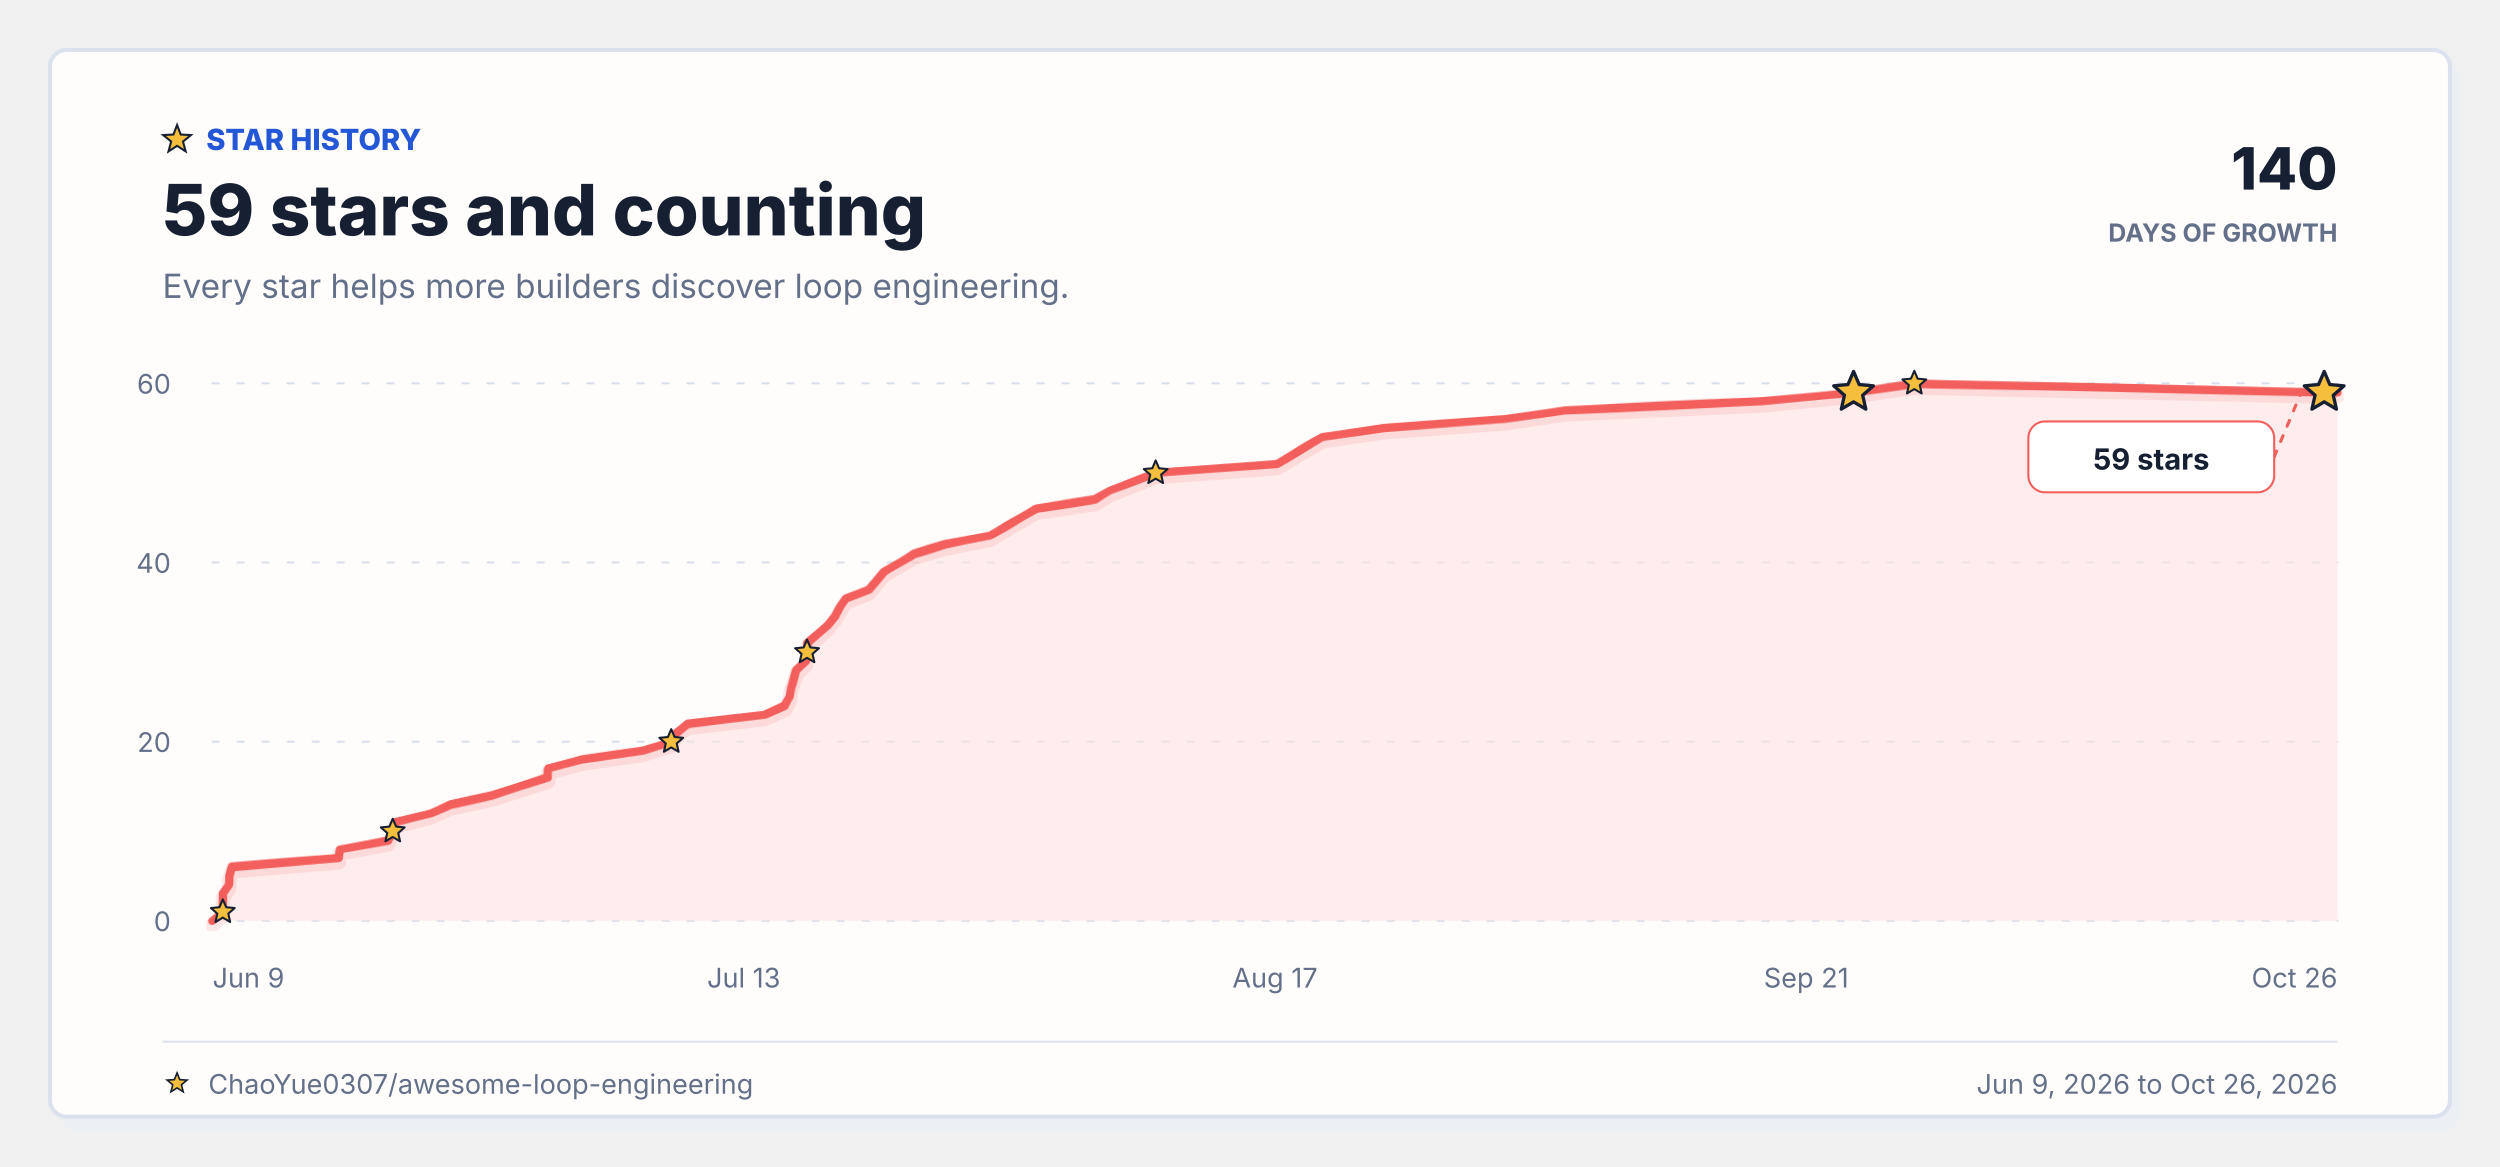
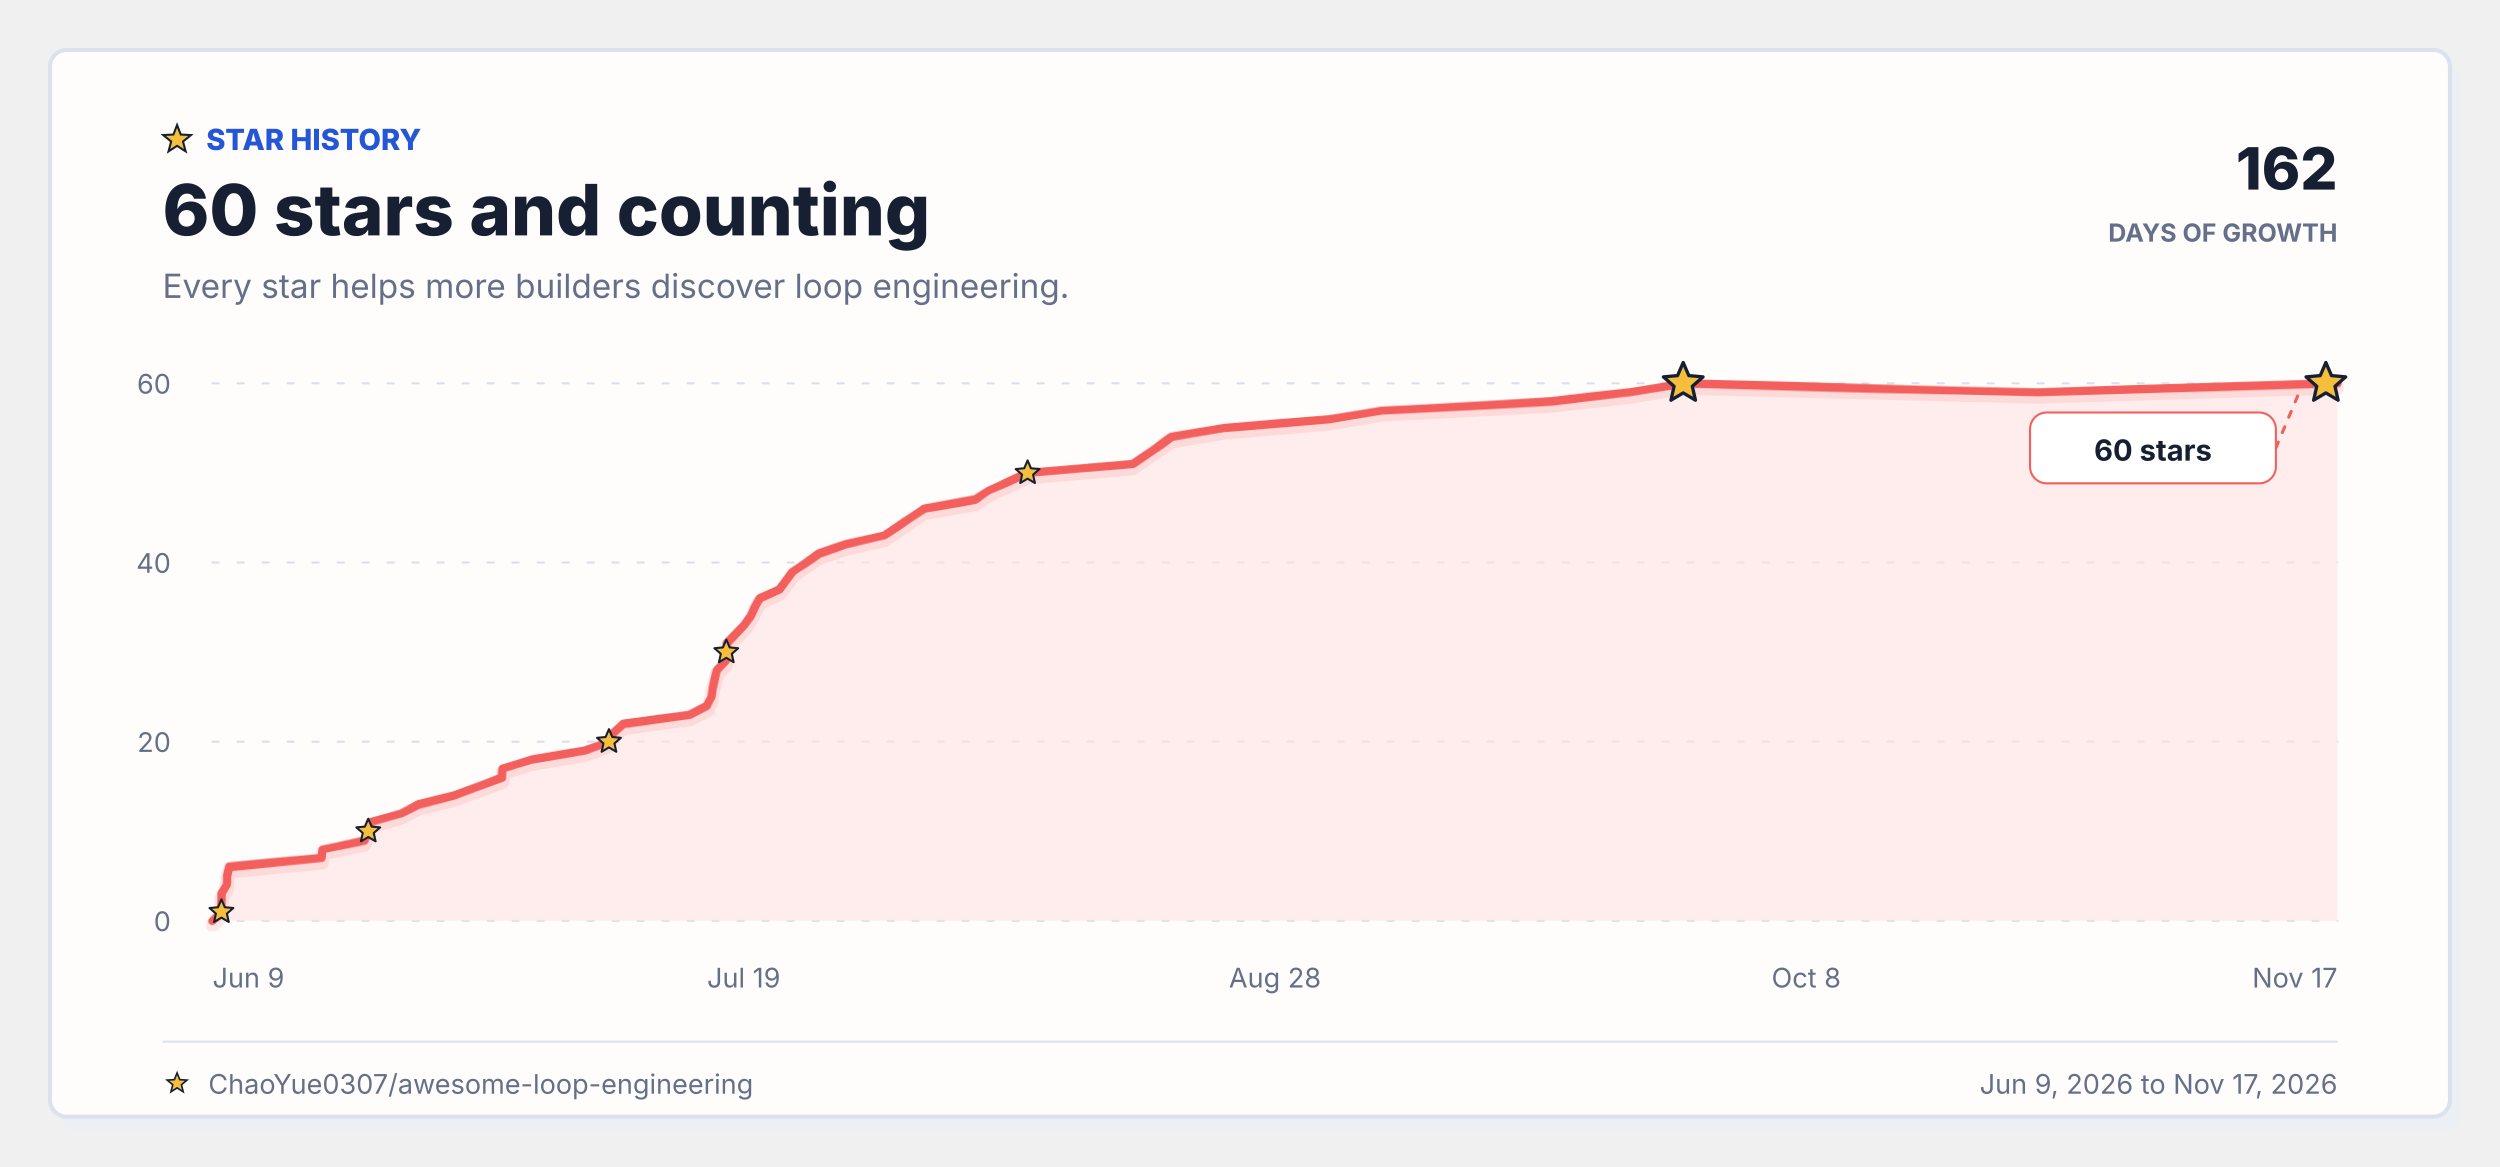
<svg xmlns="http://www.w3.org/2000/svg" width="1200" height="560" viewBox="0 0 1200 560" role="img" aria-labelledby="title desc">
  <style>
    text { font-family: ui-rounded, 'SF Pro Rounded', 'Nunito Sans', -apple-system, BlinkMacSystemFont, 'Segoe UI', sans-serif; letter-spacing: 0; }
  </style>
  <defs>
    <filter id="rough-line" x="-3%" y="-6%" width="106%" height="112%">
      <feTurbulence type="fractalNoise" baseFrequency="0.008 0.12" numOctaves="1" seed="17" result="noise" />
      <feDisplacementMap in="SourceGraphic" in2="noise" scale="1.2" xChannelSelector="R" yChannelSelector="G" />
    </filter>
    <clipPath id="plot-clip">
      <rect x="99" y="179" width="1026" height="268" />
    </clipPath>
  </defs>
  <rect x="29" y="31" width="1152" height="512" rx="8" fill="#E9EDF5" opacity="0.58" />
  <rect x="24" y="24" width="1152" height="512" rx="8" fill="#FFFDFC" stroke="#DCE2ED" stroke-width="2" />
  <path d="M 85 60 L 86.76 64.57 L 91.66 64.84 L 87.85 67.93 L 89.11 72.66 L 85 70 L 80.89 72.66 L 82.15 67.93 L 78.34 64.84 L 83.24 64.57 Z" fill="#F5BE3D" stroke="#172033" stroke-width="1" />
  <text x="99" y="72" fill="#2457D6" font-size="14" font-weight="800">STAR HISTORY</text>
-   <text x="78" y="113" fill="#172033" font-size="34" font-weight="760">59 stars and counting</text>
+   <text x="78" y="113" fill="#172033" font-size="34" font-weight="760">60 stars and counting</text>
  <text x="78" y="143" fill="#647089" font-size="16">Every star helps more builders discover loop engineering.</text>
-   <text x="1122" y="91" fill="#172033" font-size="28" font-weight="760" text-anchor="end">140</text>
+   <text x="1122" y="91" fill="#172033" font-size="28" font-weight="760" text-anchor="end">162</text>
  <text x="1122" y="116" fill="#647089" font-size="12" font-weight="750" text-anchor="end">DAYS OF GROWTH</text>
  <line x1="102" y1="442" x2="1122" y2="442" stroke="#D9E0EB" stroke-width="1" stroke-dasharray="3 9" stroke-linecap="round" />
  <text x="82" y="446.94" fill="#647089" font-size="13" text-anchor="end">0</text>
  <line x1="102" y1="356" x2="1122" y2="356" stroke="#D9E0EB" stroke-width="1" stroke-dasharray="3 9" stroke-linecap="round" />
  <text x="82" y="360.94" fill="#647089" font-size="13" text-anchor="end">20</text>
  <line x1="102" y1="270" x2="1122" y2="270" stroke="#D9E0EB" stroke-width="1" stroke-dasharray="3 9" stroke-linecap="round" />
  <text x="82" y="274.94" fill="#647089" font-size="13" text-anchor="end">40</text>
  <line x1="102" y1="184" x2="1122" y2="184" stroke="#D9E0EB" stroke-width="1" stroke-dasharray="3 9" stroke-linecap="round" />
  <text x="82" y="188.94" fill="#647089" font-size="13" text-anchor="end">60</text>
  <text x="102" y="474" fill="#647089" font-size="13" text-anchor="start">Jun 9</text>
-   <text x="357" y="474" fill="#647089" font-size="13" text-anchor="middle">Jul 13</text>
-   <text x="612" y="474" fill="#647089" font-size="13" text-anchor="middle">Aug 17</text>
-   <text x="867" y="474" fill="#647089" font-size="13" text-anchor="middle">Sep 21</text>
-   <text x="1122" y="474" fill="#647089" font-size="13" text-anchor="end">Oct 26</text>
+   <text x="357" y="474" fill="#647089" font-size="13" text-anchor="middle">Jul 19</text>
+   <text x="612" y="474" fill="#647089" font-size="13" text-anchor="middle">Aug 28</text>
+   <text x="867" y="474" fill="#647089" font-size="13" text-anchor="middle">Oct 8</text>
+   <text x="1122" y="474" fill="#647089" font-size="13" text-anchor="end">Nov 17</text>
  <g clip-path="url(#plot-clip)">
-     <path d="M 102 442 L 106.95 437.7 L 107.01 433.4 L 107.02 429.1 L 109.85 424.8 L 110.02 420.5 L 111.38 416.2 L 162.64 411.9 L 163.08 407.6 L 186.31 403.3 L 188.51 399 L 189.59 394.7 L 206.67 390.4 L 216.23 386.1 L 236.22 381.8 L 249.54 377.5 L 262.99 373.2 L 263.28 368.9 L 279.2 364.6 L 308.66 360.3 L 322.2 356 L 324.65 351.7 L 330.07 347.4 L 367.04 343.1 L 376.79 338.8 L 379.11 334.5 L 379.49 330.2 L 380.98 325.9 L 382.31 321.6 L 386.93 317.3 L 387.38 313 L 387.51 308.7 L 392.55 304.4 L 397.33 300.1 L 400.85 295.8 L 403.17 291.5 L 405.95 287.2 L 416.98 282.9 L 424.29 274.3 L 438.81 265.7 L 453.56 261.4 L 475.22 257.1 L 497.16 244.2 L 525.73 239.9 L 532.97 235.6 L 554.73 227 L 612.92 222.7 L 627.49 214.1 L 634.78 209.8 L 663.92 205.5 L 722.18 201.2 L 751.27 196.9 L 845.99 192.6 L 889.71 188.3 L 918.87 184 L 1115.61 188.3 L 1122 188.3 V 442 H 102 Z" fill="#FDE3E1" opacity="0.6" />
-     <path d="M 102 442 L 106.95 437.7 L 107.01 433.4 L 107.02 429.1 L 109.85 424.8 L 110.02 420.5 L 111.38 416.2 L 162.64 411.9 L 163.08 407.6 L 186.31 403.3 L 188.51 399 L 189.59 394.7 L 206.67 390.4 L 216.23 386.1 L 236.22 381.8 L 249.54 377.5 L 262.99 373.2 L 263.28 368.9 L 279.2 364.6 L 308.66 360.3 L 322.2 356 L 324.65 351.7 L 330.07 347.4 L 367.04 343.1 L 376.79 338.8 L 379.11 334.5 L 379.49 330.2 L 380.98 325.9 L 382.31 321.6 L 386.93 317.3 L 387.38 313 L 387.51 308.7 L 392.55 304.4 L 397.33 300.1 L 400.85 295.8 L 403.17 291.5 L 405.95 287.2 L 416.98 282.9 L 424.29 274.3 L 438.81 265.7 L 453.56 261.4 L 475.22 257.1 L 497.16 244.2 L 525.73 239.9 L 532.97 235.6 L 554.73 227 L 612.92 222.7 L 627.49 214.1 L 634.78 209.8 L 663.92 205.5 L 722.18 201.2 L 751.27 196.9 L 845.99 192.6 L 889.71 188.3 L 918.87 184 L 1115.61 188.3 L 1122 188.3" fill="none" stroke="#F25F5C" stroke-width="7" stroke-linejoin="round" stroke-linecap="round" opacity="0.13" transform="translate(0 2)" />
-     <path d="M 102 442 L 106.95 437.7 L 107.01 433.4 L 107.02 429.1 L 109.85 424.8 L 110.02 420.5 L 111.38 416.2 L 162.64 411.9 L 163.08 407.6 L 186.31 403.3 L 188.51 399 L 189.59 394.7 L 206.67 390.4 L 216.23 386.1 L 236.22 381.8 L 249.54 377.5 L 262.99 373.2 L 263.28 368.9 L 279.2 364.6 L 308.66 360.3 L 322.2 356 L 324.65 351.7 L 330.07 347.4 L 367.04 343.1 L 376.79 338.8 L 379.11 334.5 L 379.49 330.2 L 380.98 325.9 L 382.31 321.6 L 386.93 317.3 L 387.38 313 L 387.51 308.7 L 392.55 304.4 L 397.33 300.1 L 400.85 295.8 L 403.17 291.5 L 405.95 287.2 L 416.98 282.9 L 424.29 274.3 L 438.81 265.7 L 453.56 261.4 L 475.22 257.1 L 497.16 244.2 L 525.73 239.9 L 532.97 235.6 L 554.73 227 L 612.92 222.7 L 627.49 214.1 L 634.78 209.8 L 663.92 205.5 L 722.18 201.2 L 751.27 196.9 L 845.99 192.6 L 889.71 188.3 L 918.87 184 L 1115.61 188.3 L 1122 188.3" fill="none" stroke="#F25F5C" stroke-width="4" stroke-linejoin="round" stroke-linecap="round" filter="url(#rough-line)" />
+     <path d="M 102 442 L 106.28 437.7 L 106.33 433.4 L 106.34 429.1 L 108.79 424.8 L 108.93 420.5 L 110.11 416.2 L 154.41 411.9 L 154.78 407.6 L 174.86 403.3 L 176.76 399 L 177.7 394.7 L 192.45 390.4 L 200.72 386.1 L 217.99 381.8 L 229.5 377.5 L 241.13 373.2 L 241.37 368.9 L 255.13 364.6 L 280.59 360.3 L 292.3 356 L 294.42 351.7 L 299.1 347.4 L 331.05 343.1 L 339.48 338.8 L 341.48 334.5 L 341.81 330.2 L 343.1 325.9 L 344.24 321.6 L 348.24 317.3 L 348.62 313 L 348.74 308.7 L 353.09 304.4 L 357.22 300.1 L 360.27 295.8 L 362.27 291.5 L 364.67 287.2 L 374.21 282.9 L 380.52 274.3 L 393.07 265.7 L 405.82 261.4 L 424.54 257.1 L 443.5 244.2 L 468.18 239.9 L 474.44 235.6 L 493.25 227 L 543.54 222.7 L 556.13 214.1 L 562.43 209.8 L 587.61 205.5 L 637.96 201.2 L 663.1 196.9 L 744.95 192.6 L 782.74 188.3 L 807.94 184 L 977.96 188.3 L 1116.42 184 L 1122 184 V 442 H 102 Z" fill="#FDE3E1" opacity="0.6" />
+     <path d="M 102 442 L 106.28 437.7 L 106.33 433.4 L 106.34 429.1 L 108.79 424.8 L 108.93 420.5 L 110.11 416.2 L 154.41 411.9 L 154.78 407.6 L 174.86 403.3 L 176.76 399 L 177.7 394.7 L 192.45 390.4 L 200.72 386.1 L 217.99 381.8 L 229.5 377.5 L 241.13 373.2 L 241.37 368.9 L 255.13 364.6 L 280.59 360.3 L 292.3 356 L 294.42 351.7 L 299.1 347.4 L 331.05 343.1 L 339.48 338.8 L 341.48 334.5 L 341.81 330.2 L 343.1 325.9 L 344.24 321.6 L 348.24 317.3 L 348.62 313 L 348.74 308.7 L 353.09 304.4 L 357.22 300.1 L 360.27 295.8 L 362.27 291.5 L 364.67 287.2 L 374.21 282.9 L 380.52 274.3 L 393.07 265.7 L 405.82 261.4 L 424.54 257.1 L 443.5 244.2 L 468.18 239.9 L 474.44 235.6 L 493.25 227 L 543.54 222.7 L 556.13 214.1 L 562.43 209.8 L 587.61 205.5 L 637.96 201.2 L 663.1 196.9 L 744.95 192.6 L 782.74 188.3 L 807.94 184 L 977.96 188.3 L 1116.42 184 L 1122 184" fill="none" stroke="#F25F5C" stroke-width="7" stroke-linejoin="round" stroke-linecap="round" opacity="0.13" transform="translate(0 2)" />
+     <path d="M 102 442 L 106.28 437.7 L 106.33 433.4 L 106.34 429.1 L 108.79 424.8 L 108.93 420.5 L 110.11 416.2 L 154.41 411.9 L 154.78 407.6 L 174.86 403.3 L 176.76 399 L 177.7 394.7 L 192.45 390.4 L 200.72 386.1 L 217.99 381.8 L 229.5 377.5 L 241.13 373.2 L 241.37 368.9 L 255.13 364.6 L 280.59 360.3 L 292.3 356 L 294.42 351.7 L 299.1 347.4 L 331.05 343.1 L 339.48 338.8 L 341.48 334.5 L 341.81 330.2 L 343.1 325.9 L 344.24 321.6 L 348.24 317.3 L 348.62 313 L 348.74 308.7 L 353.09 304.4 L 357.22 300.1 L 360.27 295.8 L 362.27 291.5 L 364.67 287.2 L 374.21 282.9 L 380.52 274.3 L 393.07 265.7 L 405.82 261.4 L 424.54 257.1 L 443.5 244.2 L 468.18 239.9 L 474.44 235.6 L 493.25 227 L 543.54 222.7 L 556.13 214.1 L 562.43 209.8 L 587.61 205.5 L 637.96 201.2 L 663.1 196.9 L 744.95 192.6 L 782.74 188.3 L 807.94 184 L 977.96 188.3 L 1116.42 184 L 1122 184" fill="none" stroke="#F25F5C" stroke-width="4" stroke-linejoin="round" stroke-linecap="round" filter="url(#rough-line)" />
  </g>
-   <path d="M 106.95 431.7 L 108.57 435.47 L 112.66 435.85 L 109.58 438.55 L 110.48 442.55 L 106.95 440.46 L 103.43 442.55 L 104.33 438.55 L 101.25 435.85 L 105.33 435.47 Z" fill="#F5BE3D" stroke="#172033" stroke-width="1" stroke-linejoin="round" />
-   <path d="M 188.51 393 L 190.14 396.77 L 194.22 397.15 L 191.14 399.85 L 192.04 403.85 L 188.51 401.76 L 184.99 403.85 L 185.89 399.85 L 182.81 397.15 L 186.89 396.77 Z" fill="#F5BE3D" stroke="#172033" stroke-width="1" stroke-linejoin="round" />
-   <path d="M 322.2 350 L 323.82 353.77 L 327.91 354.15 L 324.82 356.85 L 325.73 360.85 L 322.2 358.76 L 318.67 360.85 L 319.57 356.85 L 316.49 354.15 L 320.58 353.77 Z" fill="#F5BE3D" stroke="#172033" stroke-width="1" stroke-linejoin="round" />
-   <path d="M 387.38 307 L 389 310.77 L 393.09 311.15 L 390 313.85 L 390.91 317.85 L 387.38 315.76 L 383.85 317.85 L 384.75 313.85 L 381.67 311.15 L 385.76 310.77 Z" fill="#F5BE3D" stroke="#172033" stroke-width="1" stroke-linejoin="round" />
-   <path d="M 554.73 221 L 556.35 224.77 L 560.44 225.15 L 557.35 227.85 L 558.26 231.85 L 554.73 229.76 L 551.2 231.85 L 552.11 227.85 L 549.02 225.15 L 553.11 224.77 Z" fill="#F5BE3D" stroke="#172033" stroke-width="1" stroke-linejoin="round" />
-   <path d="M 889.71 178.3 L 892.42 184.58 L 899.22 185.21 L 894.09 189.72 L 895.59 196.39 L 889.71 192.9 L 883.83 196.39 L 885.34 189.72 L 880.2 185.21 L 887.01 184.58 Z" fill="#F5BE3D" stroke="#172033" stroke-width="1.6" stroke-linejoin="round" />
-   <path d="M 918.87 178 L 920.49 181.77 L 924.58 182.15 L 921.5 184.85 L 922.4 188.85 L 918.87 186.76 L 915.35 188.85 L 916.25 184.85 L 913.17 182.15 L 917.25 181.77 Z" fill="#F5BE3D" stroke="#172033" stroke-width="1" stroke-linejoin="round" />
-   <path d="M 1115.61 178.3 L 1118.31 184.58 L 1125.12 185.21 L 1119.98 189.72 L 1121.48 196.39 L 1115.61 192.9 L 1109.73 196.39 L 1111.23 189.72 L 1106.09 185.21 L 1112.9 184.58 Z" fill="#F5BE3D" stroke="#172033" stroke-width="1.6" stroke-linejoin="round" />
-   <path d="M 1091.61 219.3 L 1104.61 188.3" fill="none" stroke="#F25F5C" stroke-width="1.5" stroke-dasharray="3 5" stroke-linecap="round" />
-   <rect x="973.61" y="202.3" width="118" height="34" rx="8" fill="#FFFFFF" stroke="#F25F5C" />
-   <text x="1032.61" y="225.42" fill="#172033" font-size="14" font-weight="700" text-anchor="middle">59 stars</text>
+   <path d="M 106.28 431.7 L 107.9 435.47 L 111.99 435.85 L 108.9 438.55 L 109.81 442.55 L 106.28 440.46 L 102.75 442.55 L 103.66 438.55 L 100.57 435.85 L 104.66 435.47 Z" fill="#F5BE3D" stroke="#172033" stroke-width="1" stroke-linejoin="round" />
+   <path d="M 176.76 393 L 178.39 396.77 L 182.47 397.15 L 179.39 399.85 L 180.29 403.85 L 176.76 401.76 L 173.24 403.85 L 174.14 399.85 L 171.06 397.15 L 175.14 396.77 Z" fill="#F5BE3D" stroke="#172033" stroke-width="1" stroke-linejoin="round" />
+   <path d="M 292.3 350 L 293.92 353.77 L 298 354.15 L 294.92 356.85 L 295.82 360.85 L 292.3 358.76 L 288.77 360.85 L 289.67 356.85 L 286.59 354.15 L 290.67 353.77 Z" fill="#F5BE3D" stroke="#172033" stroke-width="1" stroke-linejoin="round" />
+   <path d="M 348.62 307 L 350.25 310.77 L 354.33 311.15 L 351.25 313.85 L 352.15 317.85 L 348.62 315.76 L 345.1 317.85 L 346 313.85 L 342.92 311.15 L 347 310.77 Z" fill="#F5BE3D" stroke="#172033" stroke-width="1" stroke-linejoin="round" />
+   <path d="M 493.25 221 L 494.87 224.77 L 498.95 225.15 L 495.87 227.85 L 496.77 231.85 L 493.25 229.76 L 489.72 231.85 L 490.62 227.85 L 487.54 225.15 L 491.63 224.77 Z" fill="#F5BE3D" stroke="#172033" stroke-width="1" stroke-linejoin="round" />
+   <path d="M 807.94 174 L 810.64 180.28 L 817.45 180.91 L 812.31 185.42 L 813.82 192.09 L 807.94 188.6 L 802.06 192.09 L 803.56 185.42 L 798.43 180.91 L 805.24 180.28 Z" fill="#F5BE3D" stroke="#172033" stroke-width="1.6" stroke-linejoin="round" />
+   <path d="M 1116.42 174 L 1119.12 180.28 L 1125.93 180.91 L 1120.79 185.42 L 1122.3 192.09 L 1116.42 188.6 L 1110.54 192.09 L 1112.05 185.42 L 1106.91 180.91 L 1113.72 180.28 Z" fill="#F5BE3D" stroke="#172033" stroke-width="1.6" stroke-linejoin="round" />
+   <path d="M 1092.42 215 L 1105.42 184" fill="none" stroke="#F25F5C" stroke-width="1.5" stroke-dasharray="3 5" stroke-linecap="round" />
+   <rect x="974.42" y="198" width="118" height="34" rx="8" fill="#FFFFFF" stroke="#F25F5C" />
+   <text x="1033.42" y="221.12" fill="#172033" font-size="14" font-weight="700" text-anchor="middle">60 stars</text>
  <line x1="78" y1="500" x2="1122" y2="500" stroke="#DCE2ED" />
  <path d="M 85 515 L 86.29 518.22 L 89.76 518.45 L 87.09 520.68 L 87.94 524.05 L 85 522.2 L 82.06 524.05 L 82.91 520.68 L 80.24 518.45 L 83.71 518.22 Z" fill="#F5BE3D" stroke="#172033" stroke-width="0.8" />
  <text x="100" y="525" fill="#647089" font-size="13">ChaoYue0307/awesome-loop-engineering</text>
-   <text x="1122" y="525" fill="#647089" font-size="13" text-anchor="end">Jun 9, 2026 to Oct 26, 2026</text>
+   <text x="1122" y="525" fill="#647089" font-size="13" text-anchor="end">Jun 9, 2026 to Nov 17, 2026</text>
</svg>
